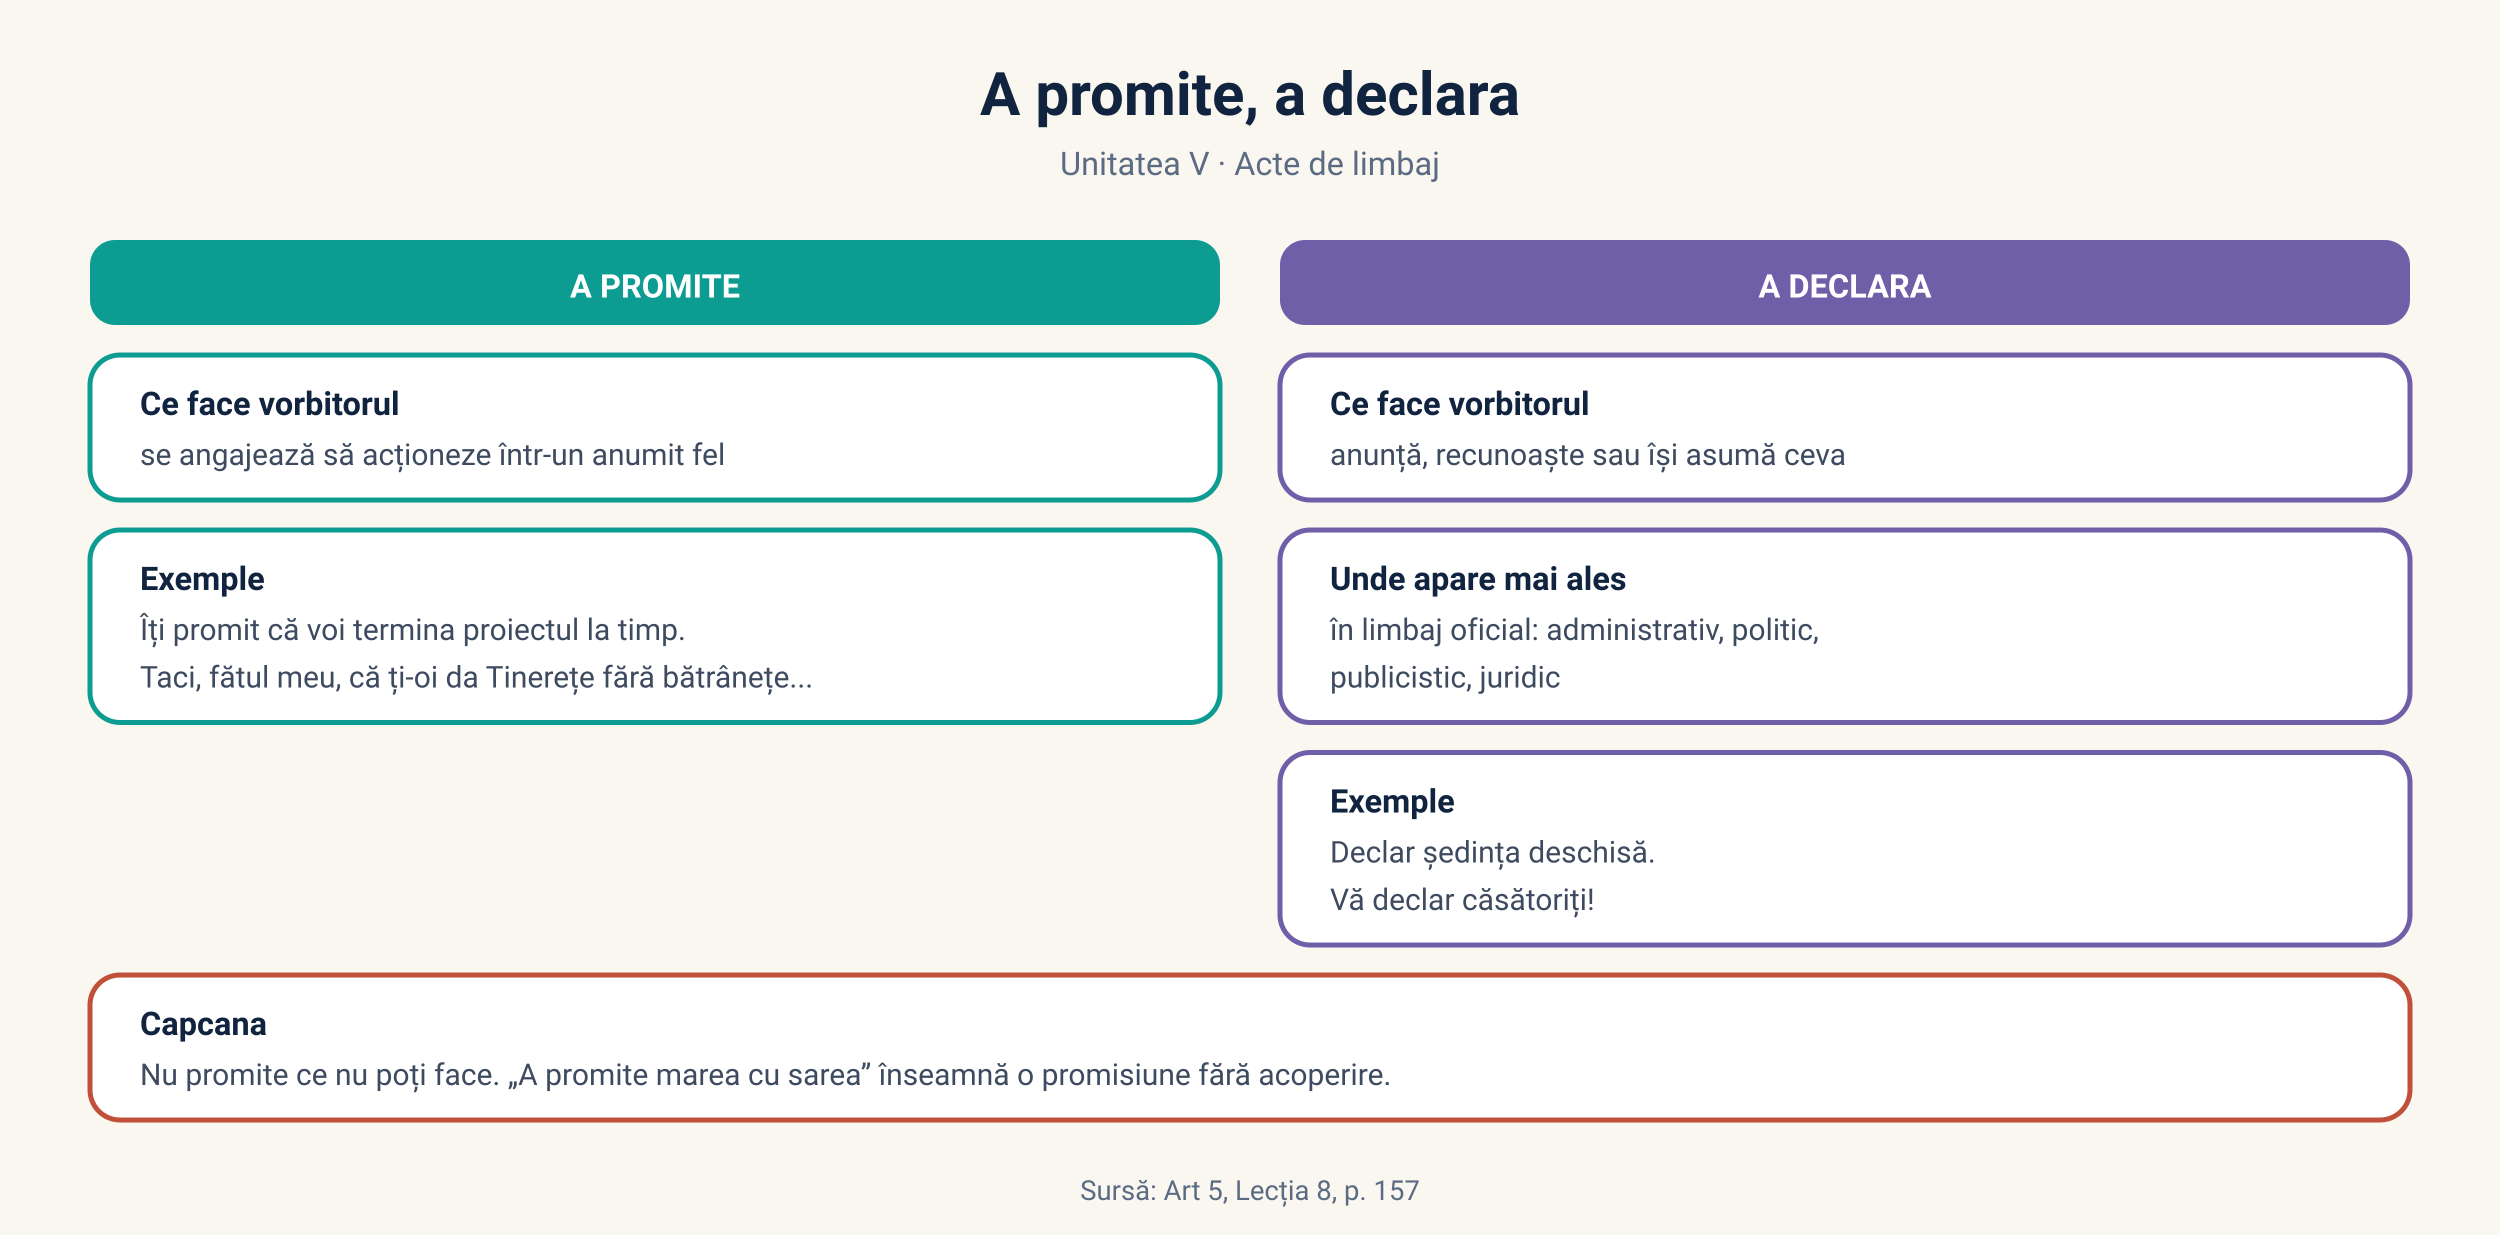
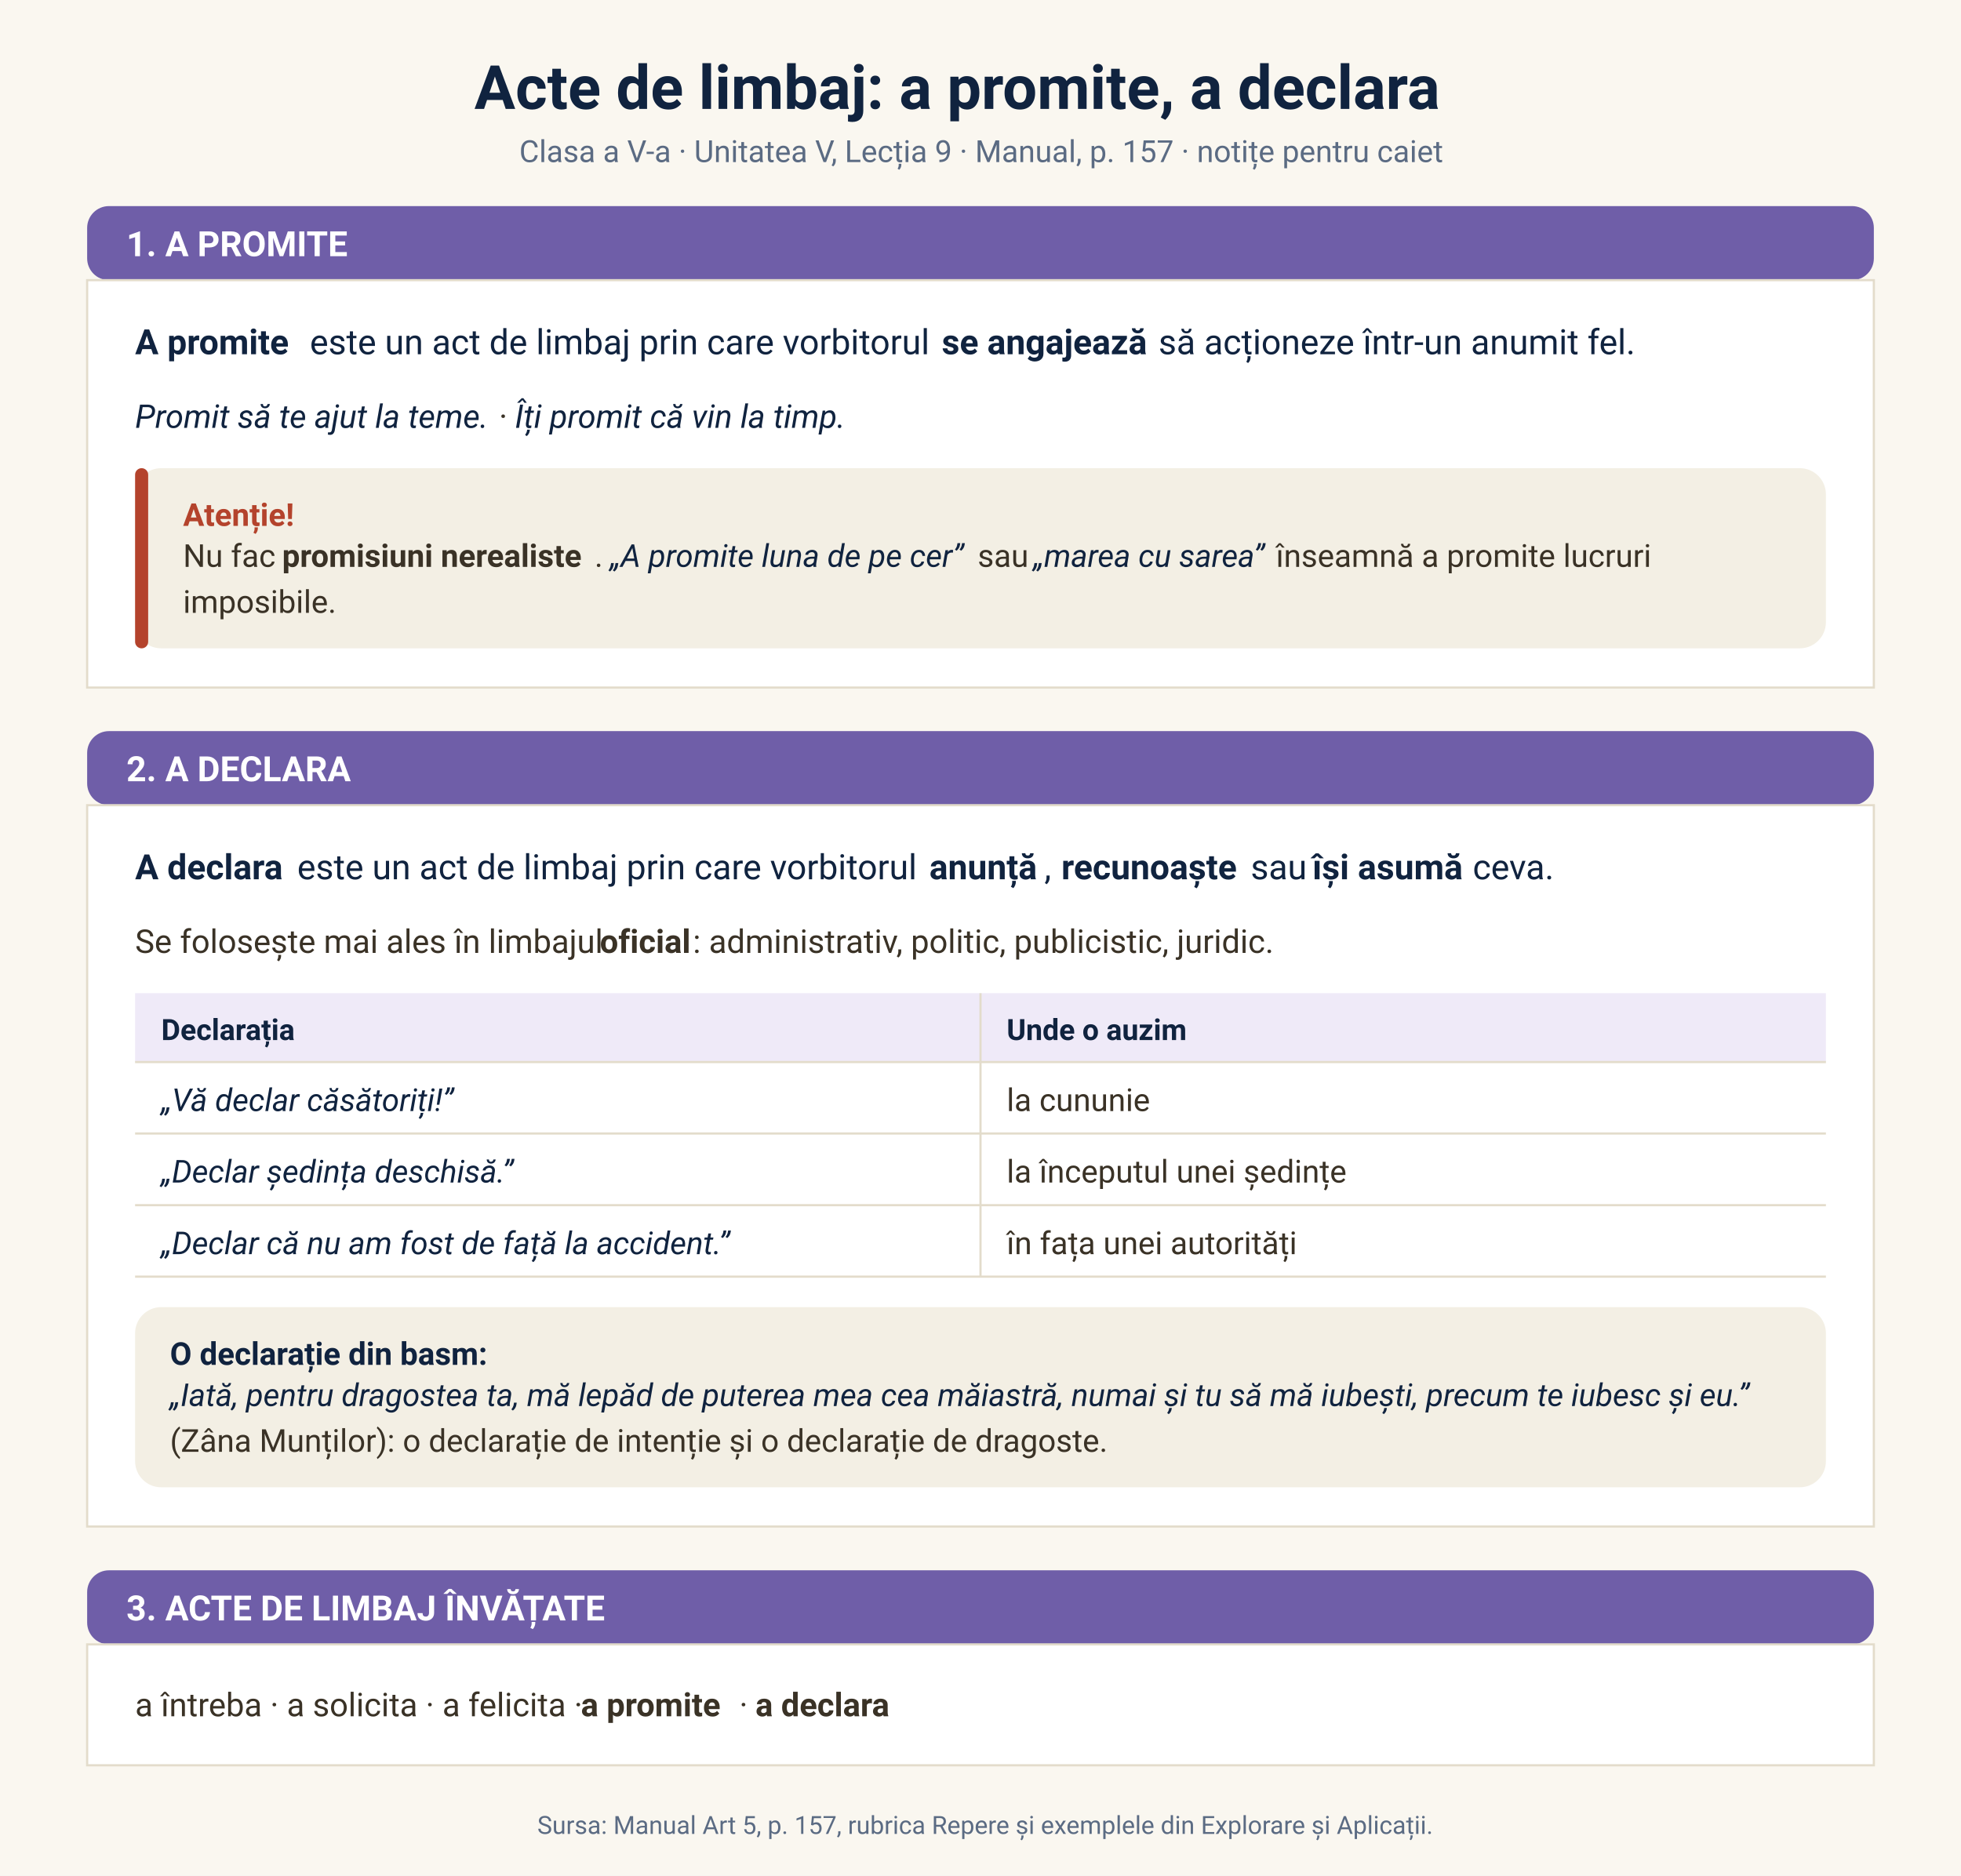
- <svg xmlns="http://www.w3.org/2000/svg" viewBox="0 0 1000 494" font-family="'Segoe UI', 'Plus Jakarta Sans', -apple-system, Roboto, sans-serif">
-   <rect width="1000" height="494" fill="#faf7f0" />
-   <text x="500" y="46" text-anchor="middle" font-size="24" font-weight="700" fill="#10233f">A promite, a declara</text>
-   <text x="500" y="70" text-anchor="middle" font-size="13" fill="#5b6b83">Unitatea V · Acte de limbaj</text>
-   <rect x="36" y="96" width="452" height="34" rx="10" fill="#0d9c92" />
-   <text x="262" y="119" text-anchor="middle" font-size="13" font-weight="700" fill="#ffffff">A PROMITE</text>
-   <rect x="512" y="96" width="452" height="34" rx="10" fill="#6f5ea8" />
-   <text x="738" y="119" text-anchor="middle" font-size="13" font-weight="700" fill="#ffffff">A DECLARA</text>
-   <rect x="36" y="142" width="452" height="58" rx="12" fill="#ffffff" stroke="#0d9c92" stroke-width="2" />
-   <text x="56" y="166" font-size="13" font-weight="700" fill="#10233f">Ce face vorbitorul</text>
-   <text x="56" y="186" font-size="12" fill="#3d4a5f">se angajează să acționeze într-un anumit fel</text>
-   <rect x="36" y="212" width="452" height="77" rx="12" fill="#ffffff" stroke="#0d9c92" stroke-width="2" />
-   <text x="56" y="236" font-size="13" font-weight="700" fill="#10233f">Exemple</text>
-   <text x="56" y="256" font-size="12" fill="#3d4a5f">Îți promit că voi termina proiectul la timp.</text>
-   <text x="56" y="275" font-size="12" fill="#3d4a5f">Taci, fătul meu, că ți-oi da Tinerețe fără bătrânețe...</text>
-   <rect x="512" y="142" width="452" height="58" rx="12" fill="#ffffff" stroke="#6f5ea8" stroke-width="2" />
-   <text x="532" y="166" font-size="13" font-weight="700" fill="#10233f">Ce face vorbitorul</text>
-   <text x="532" y="186" font-size="12" fill="#3d4a5f">anunță, recunoaște sau își asumă ceva</text>
-   <rect x="512" y="212" width="452" height="77" rx="12" fill="#ffffff" stroke="#6f5ea8" stroke-width="2" />
-   <text x="532" y="236" font-size="13" font-weight="700" fill="#10233f">Unde apare mai ales</text>
-   <text x="532" y="256" font-size="12" fill="#3d4a5f">în limbaj oficial: administrativ, politic,</text>
-   <text x="532" y="275" font-size="12" fill="#3d4a5f">publicistic, juridic</text>
-   <rect x="512" y="301" width="452" height="77" rx="12" fill="#ffffff" stroke="#6f5ea8" stroke-width="2" />
-   <text x="532" y="325" font-size="13" font-weight="700" fill="#10233f">Exemple</text>
-   <text x="532" y="345" font-size="12" fill="#3d4a5f">Declar ședința deschisă.</text>
-   <text x="532" y="364" font-size="12" fill="#3d4a5f">Vă declar căsătoriți!</text>
-   <rect x="36" y="390" width="928" height="58" rx="12" fill="#ffffff" stroke="#c1503a" stroke-width="2" />
-   <text x="56" y="414" font-size="13" font-weight="700" fill="#10233f">Capcana</text>
-   <text x="56" y="434" font-size="12" fill="#3d4a5f">Nu promite ce nu poți face. „A promite marea cu sarea” înseamnă o promisiune fără acoperire.</text>
-   <text x="500" y="480" text-anchor="middle" font-size="11" fill="#5b6b83">Sursă: Art 5, Lecția 8, p. 157</text>
+ <svg xmlns="http://www.w3.org/2000/svg" viewBox="0 0 900 861" font-family="'Segoe UI', 'Plus Jakarta Sans', -apple-system, Roboto, sans-serif">
+   <rect width="900" height="861" fill="#faf7f0" />
+   <text x="217.7" y="50.0" font-size="28" fill="#10233f" font-weight="700" textLength="466.2" lengthAdjust="spacing">Acte de limbaj: a promite, a declara</text>
+   <text x="238.3" y="74.4" font-size="14" fill="#5b6b83" textLength="423.5" lengthAdjust="spacing">Clasa a V-a · Unitatea V, Lecția 9 · Manual, p. 157 · notițe pentru caiet</text>
+   <rect x="40" y="94.6" width="820" height="34" rx="10" fill="#6f5ea8" />
+   <text x="58" y="117.6" font-size="16" font-weight="700" fill="#ffffff">1. A PROMITE</text>
+   <rect x="40" y="128.6" width="820" height="187.0" fill="#ffffff" stroke="#e3dccb" />
+   <text x="62.0" y="162.6" font-size="16" fill="#10233f" font-weight="700" textLength="75.8" lengthAdjust="spacing">A promite</text>
+   <text x="142.2" y="162.6" font-size="16" fill="#10233f" textLength="285.7" lengthAdjust="spacing">este un act de limbaj prin care vorbitorul</text>
+   <text x="432.2" y="162.6" font-size="16" fill="#10233f" font-weight="700" textLength="95.2" lengthAdjust="spacing">se angajează</text>
+   <text x="531.7" y="162.6" font-size="16" fill="#10233f" textLength="218.1" lengthAdjust="spacing">să acționeze într-un anumit fel.</text>
+   <text x="62.0" y="196.4" font-size="15" fill="#10233f" font-style="italic" textLength="162.9" lengthAdjust="spacing">Promit să te ajut la teme.</text>
+   <text x="229.0" y="196.4" font-size="15" fill="#3a3226" textLength="3.3" lengthAdjust="spacing">·</text>
+   <text x="236.3" y="196.4" font-size="15" fill="#10233f" font-style="italic" textLength="155.2" lengthAdjust="spacing">Îți promit că vin la timp.</text>
+   <rect x="62.0" y="214.9" width="776.0" height="82.7" rx="12" fill="#f3efe4" />
+   <rect x="62.0" y="214.9" width="6" height="82.7" rx="3" fill="#b4432c" />
+   <text x="84.0" y="241.4" font-size="14.5" fill="#b4432c" font-weight="700" textLength="54.8" lengthAdjust="spacing">Atenție!</text>
+   <text x="84.0" y="260.2" font-size="14.5" fill="#3a3226" textLength="41.6" lengthAdjust="spacing">Nu fac</text>
+   <text x="129.5" y="260.2" font-size="14.5" fill="#3a3226" font-weight="700" textLength="143.4" lengthAdjust="spacing">promisiuni nerealiste</text>
+   <text x="272.9" y="260.2" font-size="14.5" fill="#3a3226" textLength="3.2" lengthAdjust="spacing">.</text>
+   <text x="280.0" y="260.2" font-size="14.5" fill="#10233f" font-style="italic" textLength="164.7" lengthAdjust="spacing">„A promite luna de pe cer”</text>
+   <text x="448.7" y="260.2" font-size="14.5" fill="#3a3226" textLength="21.8" lengthAdjust="spacing">sau</text>
+   <text x="474.3" y="260.2" font-size="14.5" fill="#10233f" font-style="italic" textLength="107.3" lengthAdjust="spacing">„marea cu sarea”</text>
+   <text x="585.6" y="260.2" font-size="14.5" fill="#3a3226" textLength="171.0" lengthAdjust="spacing">înseamnă a promite lucruri</text>
+   <text x="84.0" y="281.3" font-size="14.5" fill="#3a3226" textLength="68.9" lengthAdjust="spacing">imposibile.</text>
+   <rect x="40" y="335.6" width="820" height="34" rx="10" fill="#6f5ea8" />
+   <text x="58" y="358.6" font-size="16" font-weight="700" fill="#ffffff">2. A DECLARA</text>
+   <rect x="40" y="369.6" width="820" height="331.1" fill="#ffffff" stroke="#e3dccb" />
+   <text x="62.0" y="403.6" font-size="16" fill="#10233f" font-weight="700" textLength="70.1" lengthAdjust="spacing">A declara</text>
+   <text x="136.4" y="403.6" font-size="16" fill="#10233f" textLength="285.7" lengthAdjust="spacing">este un act de limbaj prin care vorbitorul</text>
+   <text x="426.5" y="403.6" font-size="16" fill="#10233f" font-weight="700" textLength="52.8" lengthAdjust="spacing">anunță</text>
+   <text x="479.3" y="403.6" font-size="16" fill="#10233f" textLength="3.5" lengthAdjust="spacing">,</text>
+   <text x="487.1" y="403.6" font-size="16" fill="#10233f" font-weight="700" textLength="82.6" lengthAdjust="spacing">recunoaște</text>
+   <text x="574.0" y="403.6" font-size="16" fill="#10233f" textLength="24.0" lengthAdjust="spacing">sau</text>
+   <text x="602.3" y="403.6" font-size="16" fill="#10233f" font-weight="700" textLength="69.3" lengthAdjust="spacing">își asumă</text>
+   <text x="675.9" y="403.6" font-size="16" fill="#10233f" textLength="35.0" lengthAdjust="spacing">ceva.</text>
+   <text x="62.0" y="437.4" font-size="15" fill="#3a3226" textLength="209.2" lengthAdjust="spacing">Se folosește mai ales în limbajul</text>
+   <text x="275.3" y="437.4" font-size="15" fill="#3a3226" font-weight="700" textLength="42.7" lengthAdjust="spacing">oficial</text>
+   <text x="318.0" y="437.4" font-size="15" fill="#3a3226" textLength="264.7" lengthAdjust="spacing">: administrativ, politic, publicistic, juridic.</text>
+   <rect x="62.0" y="455.9" width="776.0" height="31.6" fill="#efeaf8" />
+   <text x="74.0" y="477.4" font-size="13.5" fill="#10233f" font-weight="700" textLength="63.9" lengthAdjust="spacing">Declarația</text>
+   <text x="462.0" y="477.4" font-size="13.5" fill="#10233f" font-weight="700" textLength="87.6" lengthAdjust="spacing">Unde o auzim</text>
+   <line x1="62.0" y1="487.5" x2="838.0" y2="487.5" stroke="#e3dccb" />
+   <text x="74.0" y="510.0" font-size="14.5" fill="#10233f" font-style="italic" textLength="136.0" lengthAdjust="spacing">„Vă declar căsătoriți!”</text>
+   <text x="462.0" y="510.0" font-size="14.5" fill="#3a3226" textLength="65.5" lengthAdjust="spacing">la cununie</text>
+   <line x1="62.0" y1="520.3" x2="838.0" y2="520.3" stroke="#e3dccb" />
+   <text x="74.0" y="542.8" font-size="14.5" fill="#10233f" font-style="italic" textLength="160.0" lengthAdjust="spacing">„Declar ședința deschisă.”</text>
+   <text x="462.0" y="542.8" font-size="14.5" fill="#3a3226" textLength="156.0" lengthAdjust="spacing">la începutul unei ședințe</text>
+   <line x1="62.0" y1="553.2" x2="838.0" y2="553.2" stroke="#e3dccb" />
+   <text x="74.0" y="575.7" font-size="14.5" fill="#10233f" font-style="italic" textLength="262.4" lengthAdjust="spacing">„Declar că nu am fost de față la accident.”</text>
+   <text x="462.0" y="575.7" font-size="14.5" fill="#3a3226" textLength="133.7" lengthAdjust="spacing">în fața unei autorități</text>
+   <line x1="62.0" y1="586.0" x2="838.0" y2="586.0" stroke="#e3dccb" />
+   <line x1="450.0" y1="455.9" x2="450.0" y2="586.0" stroke="#e3dccb" />
+   <rect x="62.0" y="600.0" width="776.0" height="82.7" rx="12" fill="#f3efe4" />
+   <text x="78.0" y="626.5" font-size="14.5" fill="#10233f" font-weight="700" textLength="152.4" lengthAdjust="spacing">O declarație din basm:</text>
+   <text x="78.0" y="645.4" font-size="14.5" fill="#10233f" font-style="italic" textLength="730.3" lengthAdjust="spacing">„Iată, pentru dragostea ta, mă lepăd de puterea mea cea măiastră, numai și tu să mă iubești, precum te iubesc și eu.”</text>
+   <text x="78.0" y="666.4" font-size="14.5" fill="#3a3226" textLength="428.8" lengthAdjust="spacing">(Zâna Munților): o declarație de intenție și o declarație de dragoste.</text>
+   <rect x="40" y="720.8" width="820" height="34" rx="10" fill="#6f5ea8" />
+   <text x="58" y="743.8" font-size="16" font-weight="700" fill="#ffffff">3. ACTE DE LIMBAJ ÎNVĂȚATE</text>
+   <rect x="40" y="754.8" width="820" height="55.5" fill="#ffffff" stroke="#e3dccb" />
+   <text x="62.0" y="787.8" font-size="15" fill="#3a3226" textLength="200.5" lengthAdjust="spacing">a întreba · a solicita · a felicita ·</text>
+   <text x="266.6" y="787.8" font-size="15" fill="#3a3226" font-weight="700" textLength="68.7" lengthAdjust="spacing">a promite</text>
+   <text x="339.3" y="787.8" font-size="15" fill="#3a3226" textLength="3.3" lengthAdjust="spacing">·</text>
+   <text x="346.7" y="787.8" font-size="15" fill="#3a3226" font-weight="700" textLength="63.3" lengthAdjust="spacing">a declara</text>
+   <text x="246.6" y="841.8" font-size="11.5" fill="#5b6b83" textLength="406.8" lengthAdjust="spacing">Sursa: Manual Art 5, p. 157, rubrica Repere și exemplele din Explorare și Aplicații.</text>
</svg>
